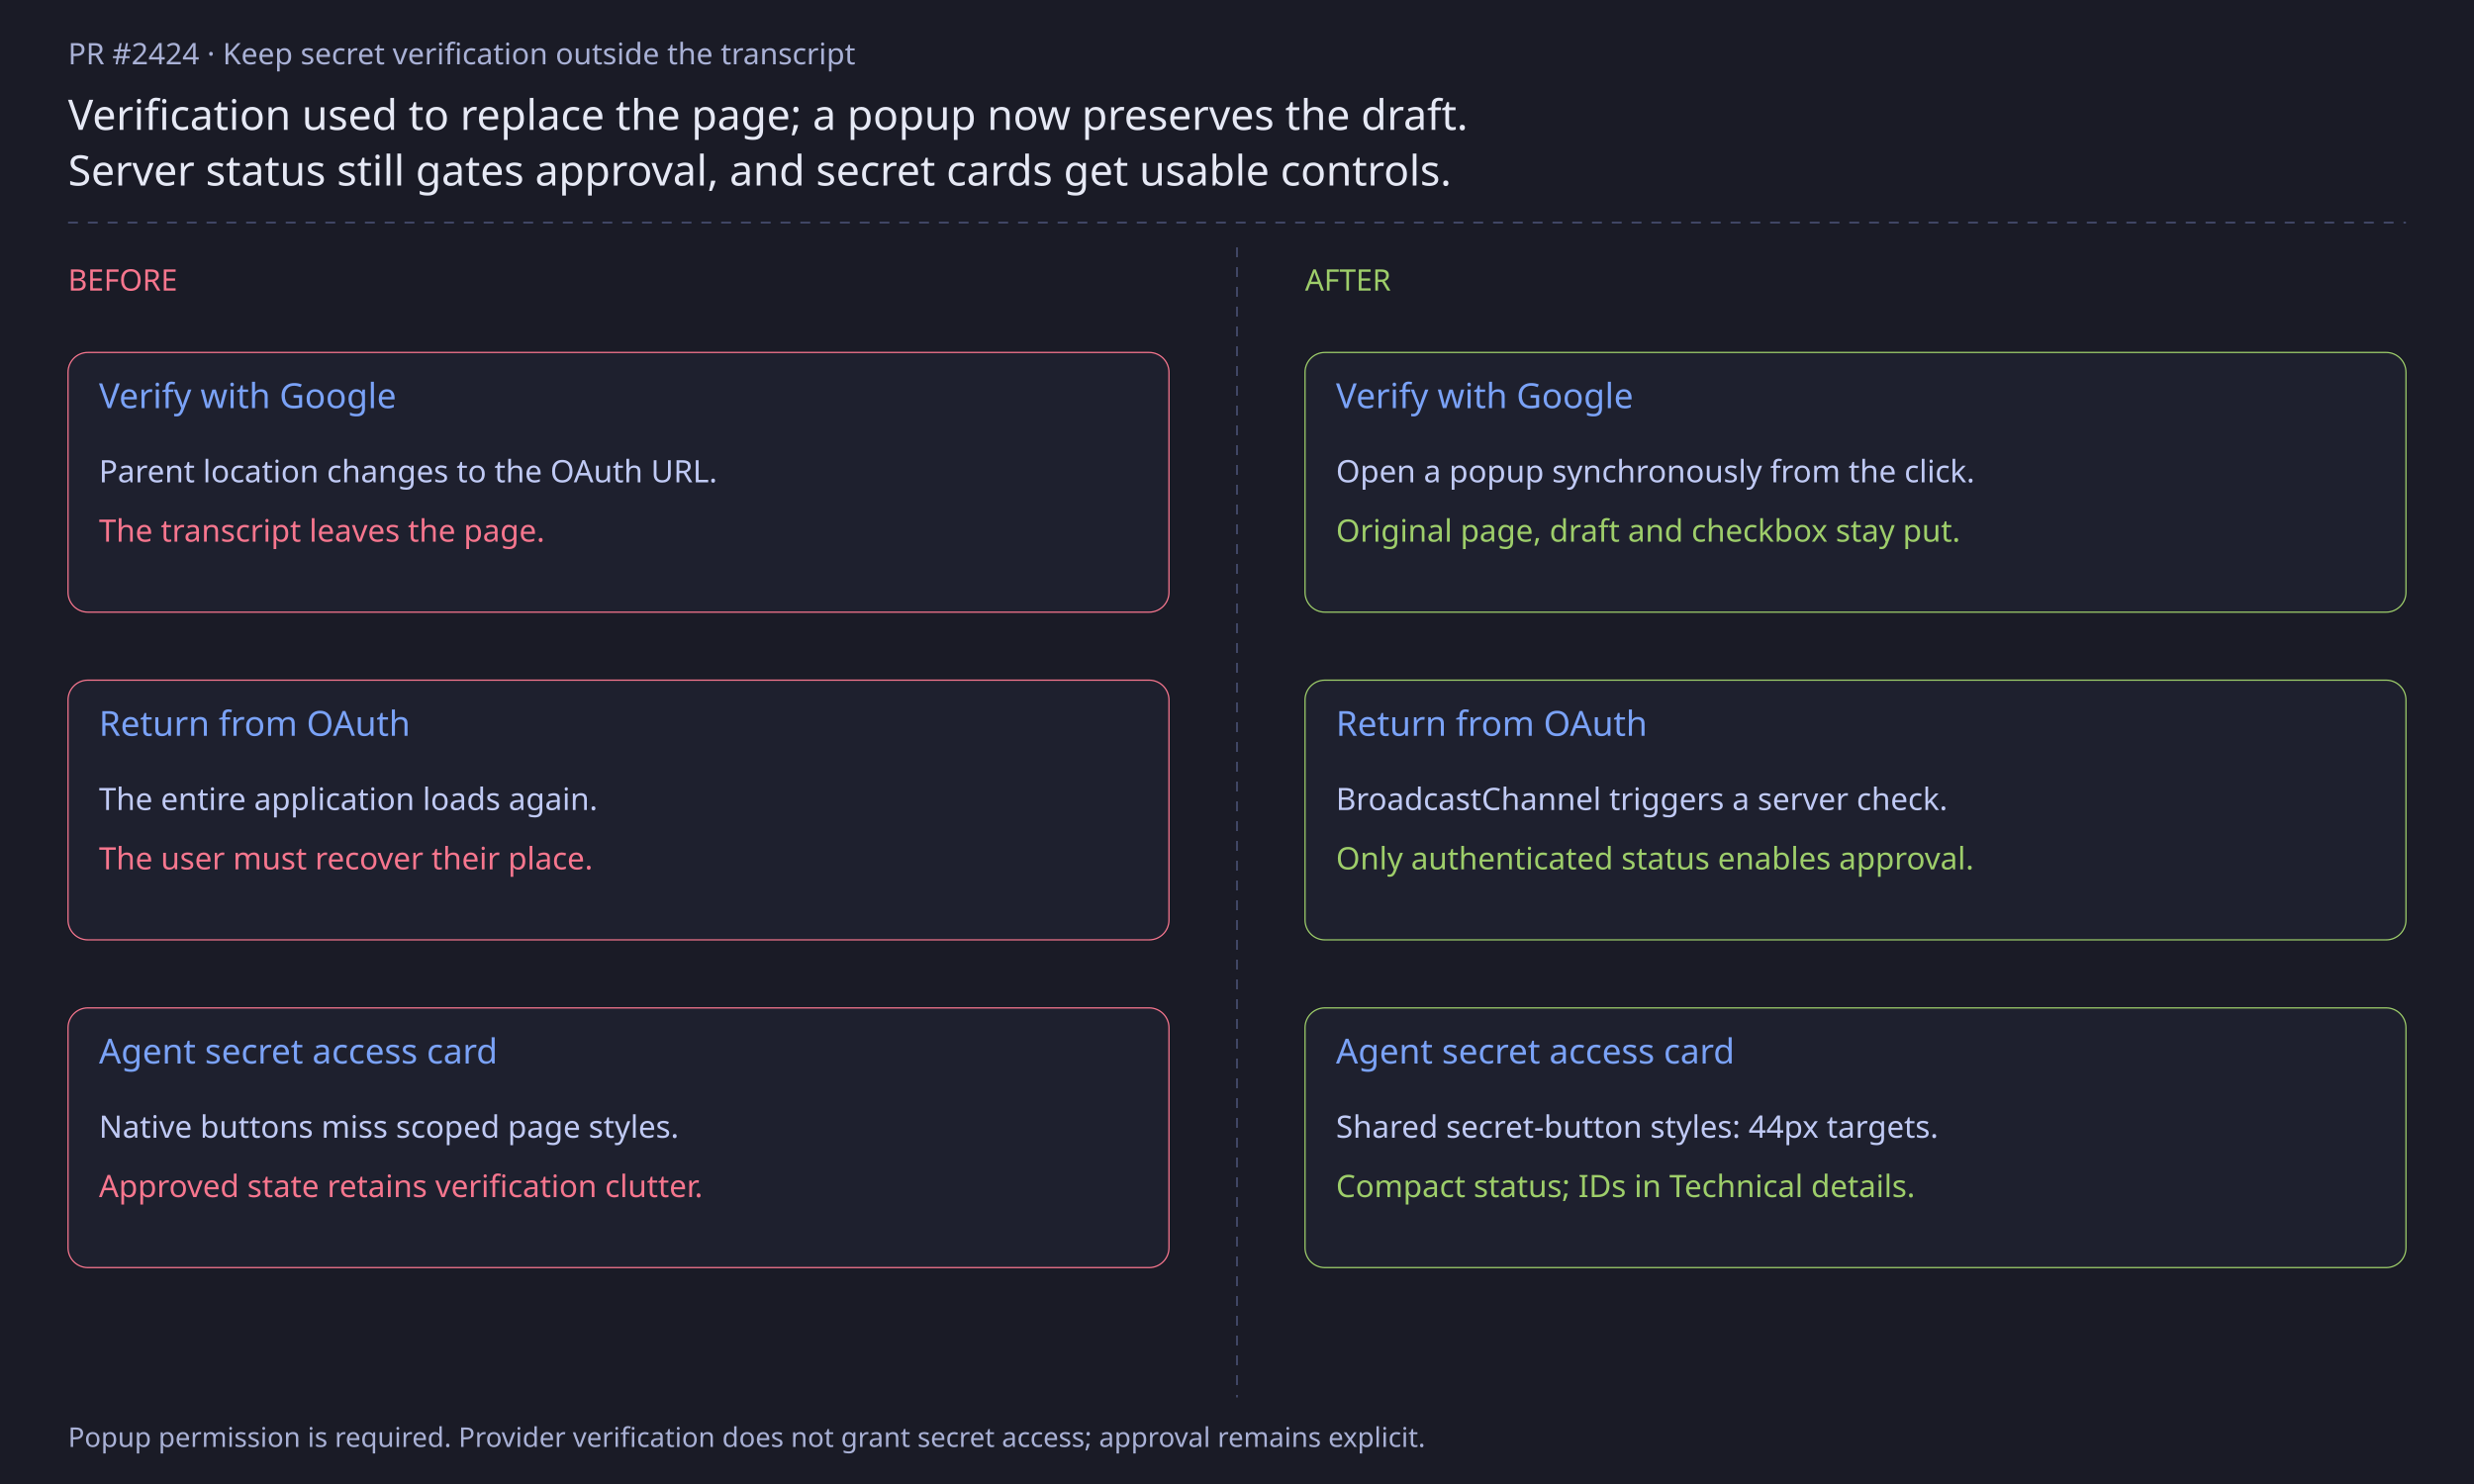
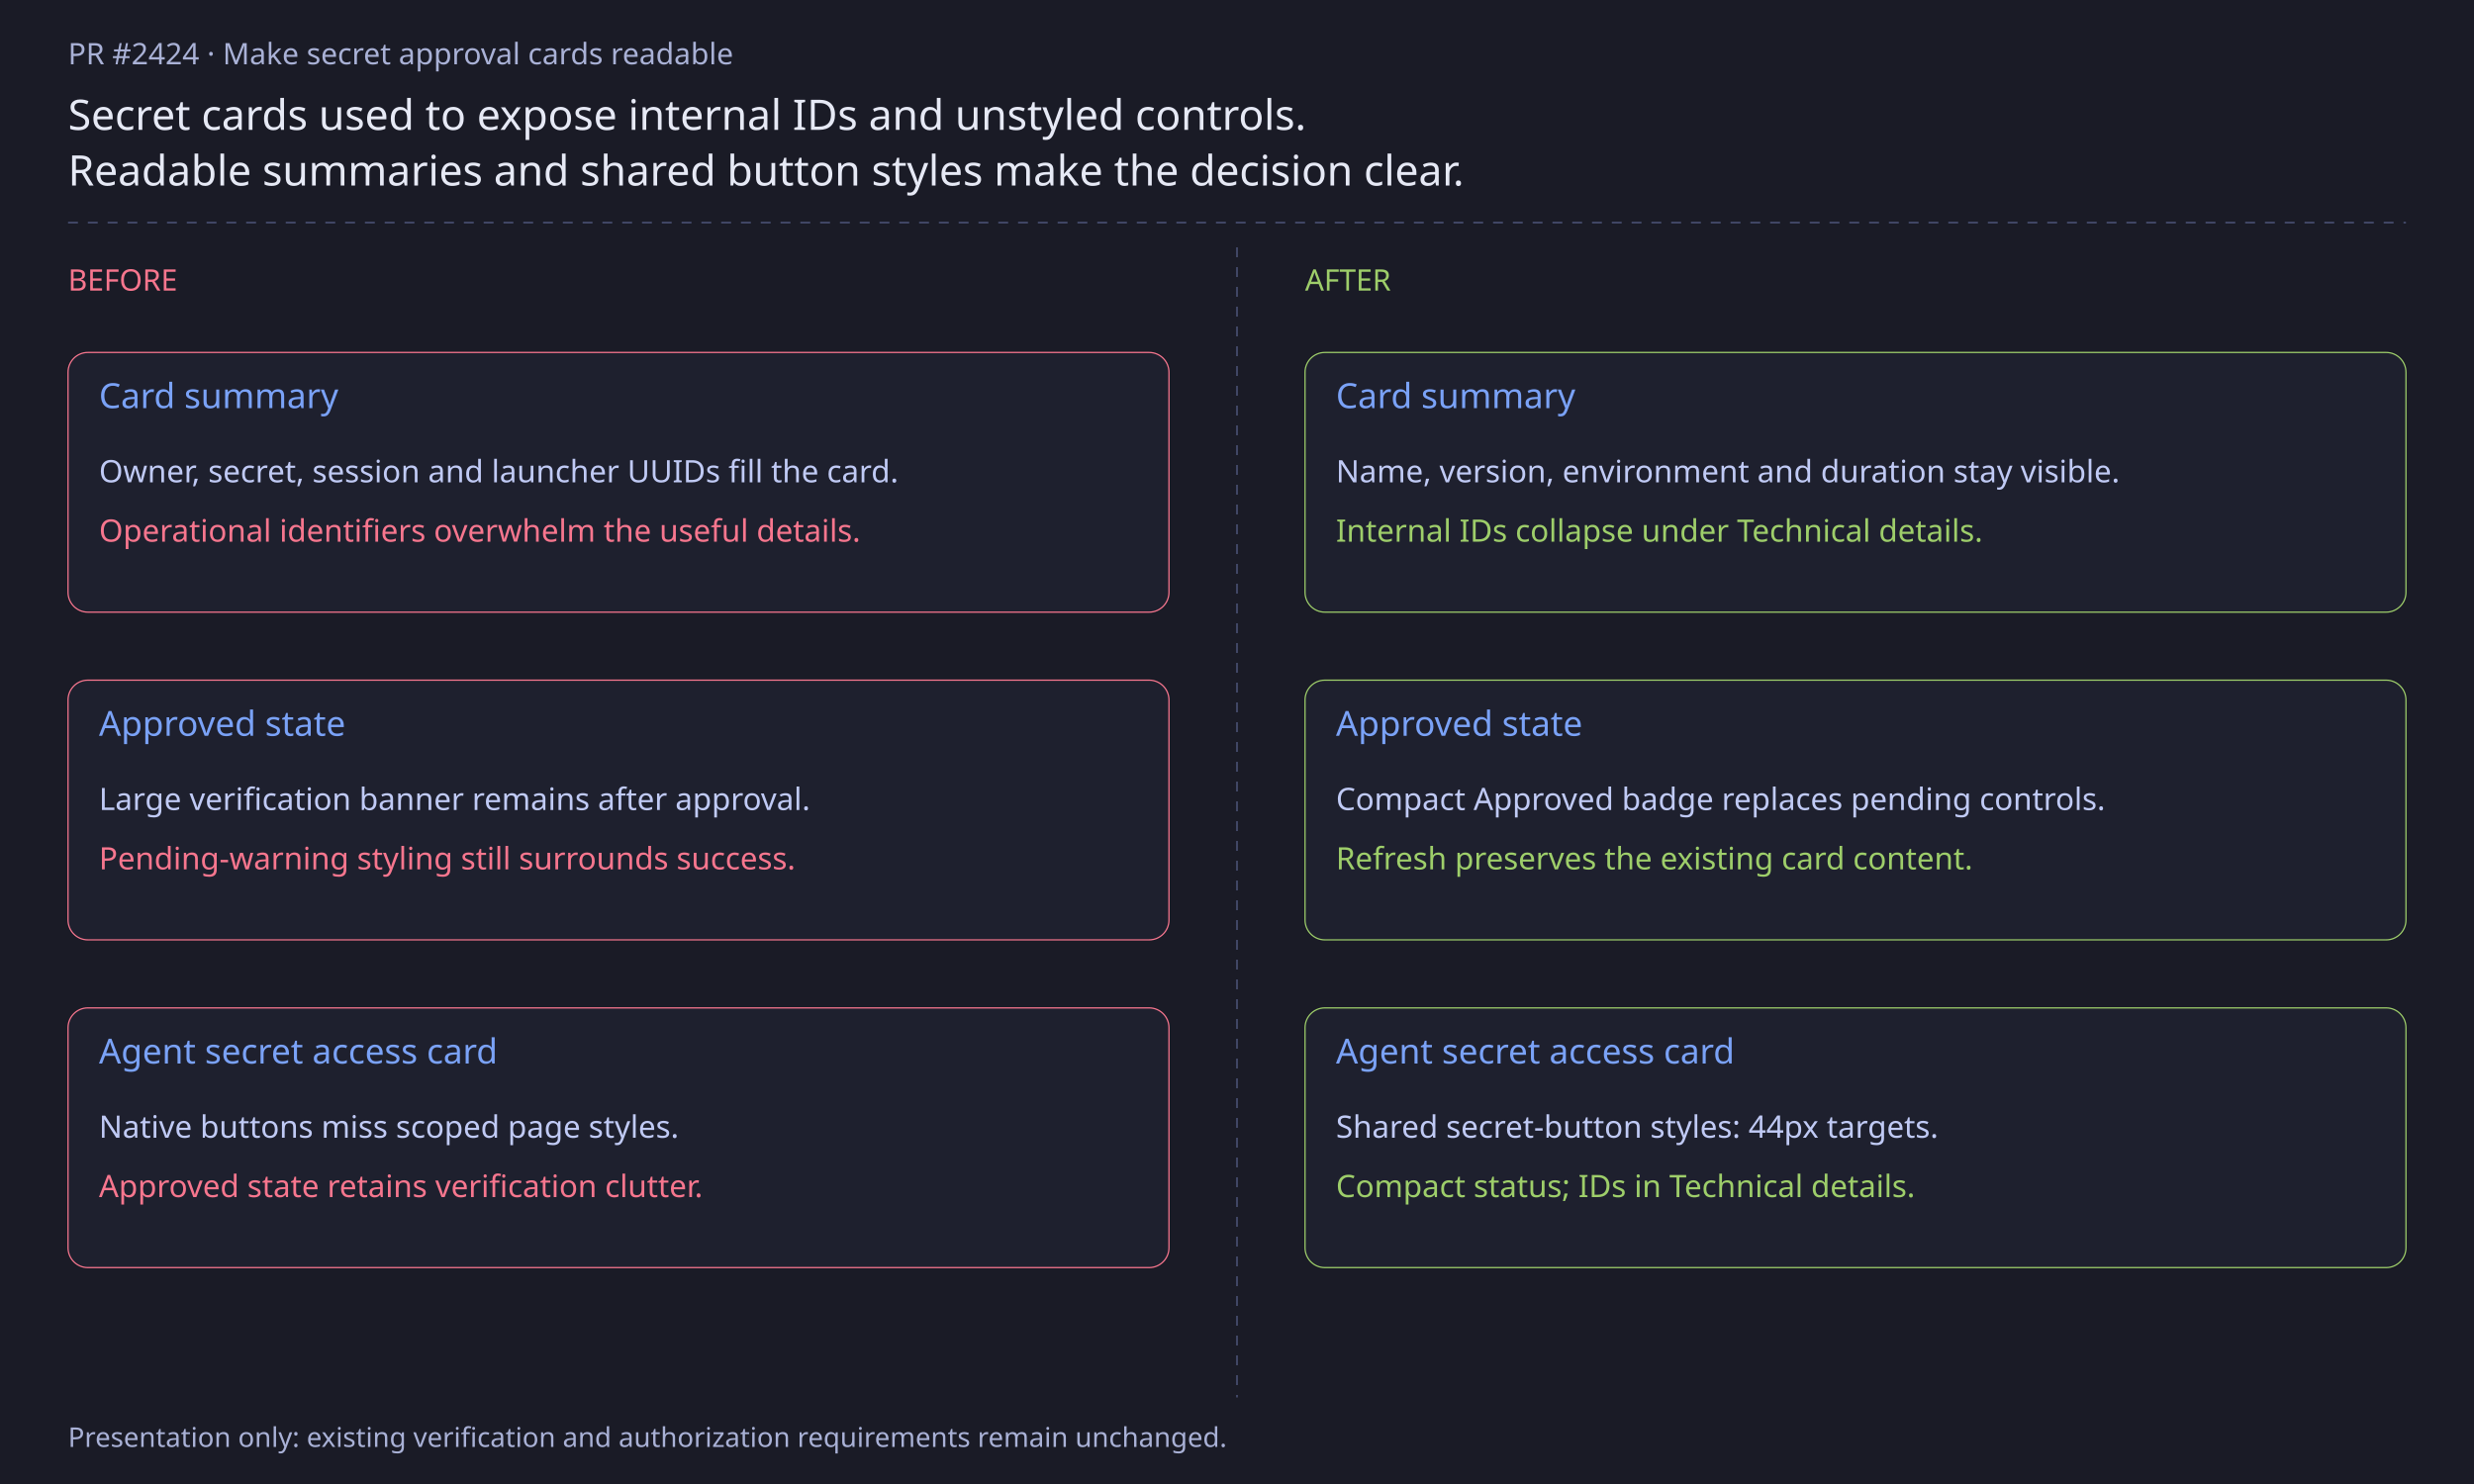
<svg xmlns="http://www.w3.org/2000/svg" width="2000" height="1200" viewBox="0 0 2000 1200">
  <rect width="2000" height="1200" fill="#1a1b26" />
-   <text x="55" y="52" font-family="sans-serif" font-size="24" fill="#a9b1d6">PR #2424 · Keep secret verification outside the transcript</text>
-   <text x="55" y="105" font-family="sans-serif" font-size="34" fill="#e6e9f5">Verification used to replace the page; a popup now preserves the draft.</text>
-   <text x="55" y="150" font-family="sans-serif" font-size="34" fill="#e6e9f5">Server status still gates approval, and secret cards get usable controls.</text>
+   <text x="55" y="52" font-family="sans-serif" font-size="24" fill="#a9b1d6">PR #2424 · Make secret approval cards readable</text>
+   <text x="55" y="105" font-family="sans-serif" font-size="34" fill="#e6e9f5">Secret cards used to expose internal IDs and unstyled controls.</text>
+   <text x="55" y="150" font-family="sans-serif" font-size="34" fill="#e6e9f5">Readable summaries and shared button styles make the decision clear.</text>
  <path d="M55 180 H1945 M1000 200 V1130" stroke="#565f89" stroke-dasharray="8 8" />
  <text x="55" y="235" font-family="sans-serif" font-size="24" fill="#f7768e">BEFORE</text>
  <text x="1055" y="235" font-family="sans-serif" font-size="24" fill="#9ece6a">AFTER</text>
  <rect x="55" y="285" width="890" height="210" rx="16" fill="#1e202e" stroke="#f7768e" />
-   <text x="80" y="330" font-family="sans-serif" font-size="28" fill="#7aa2f7">Verify with Google</text>
-   <text x="80" y="390" font-family="sans-serif" font-size="25" fill="#c0caf5">Parent location changes to the OAuth URL.</text>
-   <text x="80" y="438" font-family="sans-serif" font-size="25" fill="#f7768e">The transcript leaves the page.</text>
+   <text x="80" y="330" font-family="sans-serif" font-size="28" fill="#7aa2f7">Card summary</text>
+   <text x="80" y="390" font-family="sans-serif" font-size="25" fill="#c0caf5">Owner, secret, session and launcher UUIDs fill the card.</text>
+   <text x="80" y="438" font-family="sans-serif" font-size="25" fill="#f7768e">Operational identifiers overwhelm the useful details.</text>
  <rect x="1055" y="285" width="890" height="210" rx="16" fill="#1e202e" stroke="#9ece6a" />
-   <text x="1080" y="330" font-family="sans-serif" font-size="28" fill="#7aa2f7">Verify with Google</text>
-   <text x="1080" y="390" font-family="sans-serif" font-size="25" fill="#c0caf5">Open a popup synchronously from the click.</text>
-   <text x="1080" y="438" font-family="sans-serif" font-size="25" fill="#9ece6a">Original page, draft and checkbox stay put.</text>
+   <text x="1080" y="330" font-family="sans-serif" font-size="28" fill="#7aa2f7">Card summary</text>
+   <text x="1080" y="390" font-family="sans-serif" font-size="25" fill="#c0caf5">Name, version, environment and duration stay visible.</text>
+   <text x="1080" y="438" font-family="sans-serif" font-size="25" fill="#9ece6a">Internal IDs collapse under Technical details.</text>
  <rect x="55" y="550" width="890" height="210" rx="16" fill="#1e202e" stroke="#f7768e" />
-   <text x="80" y="595" font-family="sans-serif" font-size="28" fill="#7aa2f7">Return from OAuth</text>
-   <text x="80" y="655" font-family="sans-serif" font-size="25" fill="#c0caf5">The entire application loads again.</text>
-   <text x="80" y="703" font-family="sans-serif" font-size="25" fill="#f7768e">The user must recover their place.</text>
+   <text x="80" y="595" font-family="sans-serif" font-size="28" fill="#7aa2f7">Approved state</text>
+   <text x="80" y="655" font-family="sans-serif" font-size="25" fill="#c0caf5">Large verification banner remains after approval.</text>
+   <text x="80" y="703" font-family="sans-serif" font-size="25" fill="#f7768e">Pending-warning styling still surrounds success.</text>
  <rect x="1055" y="550" width="890" height="210" rx="16" fill="#1e202e" stroke="#9ece6a" />
-   <text x="1080" y="595" font-family="sans-serif" font-size="28" fill="#7aa2f7">Return from OAuth</text>
-   <text x="1080" y="655" font-family="sans-serif" font-size="25" fill="#c0caf5">BroadcastChannel triggers a server check.</text>
-   <text x="1080" y="703" font-family="sans-serif" font-size="25" fill="#9ece6a">Only authenticated status enables approval.</text>
+   <text x="1080" y="595" font-family="sans-serif" font-size="28" fill="#7aa2f7">Approved state</text>
+   <text x="1080" y="655" font-family="sans-serif" font-size="25" fill="#c0caf5">Compact Approved badge replaces pending controls.</text>
+   <text x="1080" y="703" font-family="sans-serif" font-size="25" fill="#9ece6a">Refresh preserves the existing card content.</text>
  <rect x="55" y="815" width="890" height="210" rx="16" fill="#1e202e" stroke="#f7768e" />
  <text x="80" y="860" font-family="sans-serif" font-size="28" fill="#7aa2f7">Agent secret access card</text>
  <text x="80" y="920" font-family="sans-serif" font-size="25" fill="#c0caf5">Native buttons miss scoped page styles.</text>
  <text x="80" y="968" font-family="sans-serif" font-size="25" fill="#f7768e">Approved state retains verification clutter.</text>
  <rect x="1055" y="815" width="890" height="210" rx="16" fill="#1e202e" stroke="#9ece6a" />
  <text x="1080" y="860" font-family="sans-serif" font-size="28" fill="#7aa2f7">Agent secret access card</text>
  <text x="1080" y="920" font-family="sans-serif" font-size="25" fill="#c0caf5">Shared secret-button styles: 44px targets.</text>
  <text x="1080" y="968" font-family="sans-serif" font-size="25" fill="#9ece6a">Compact status; IDs in Technical details.</text>
-   <text x="55" y="1170" font-family="sans-serif" font-size="22" fill="#a9b1d6">Popup permission is required. Provider verification does not grant secret access; approval remains explicit.</text>
+   <text x="55" y="1170" font-family="sans-serif" font-size="22" fill="#a9b1d6">Presentation only: existing verification and authorization requirements remain unchanged.</text>
</svg>
